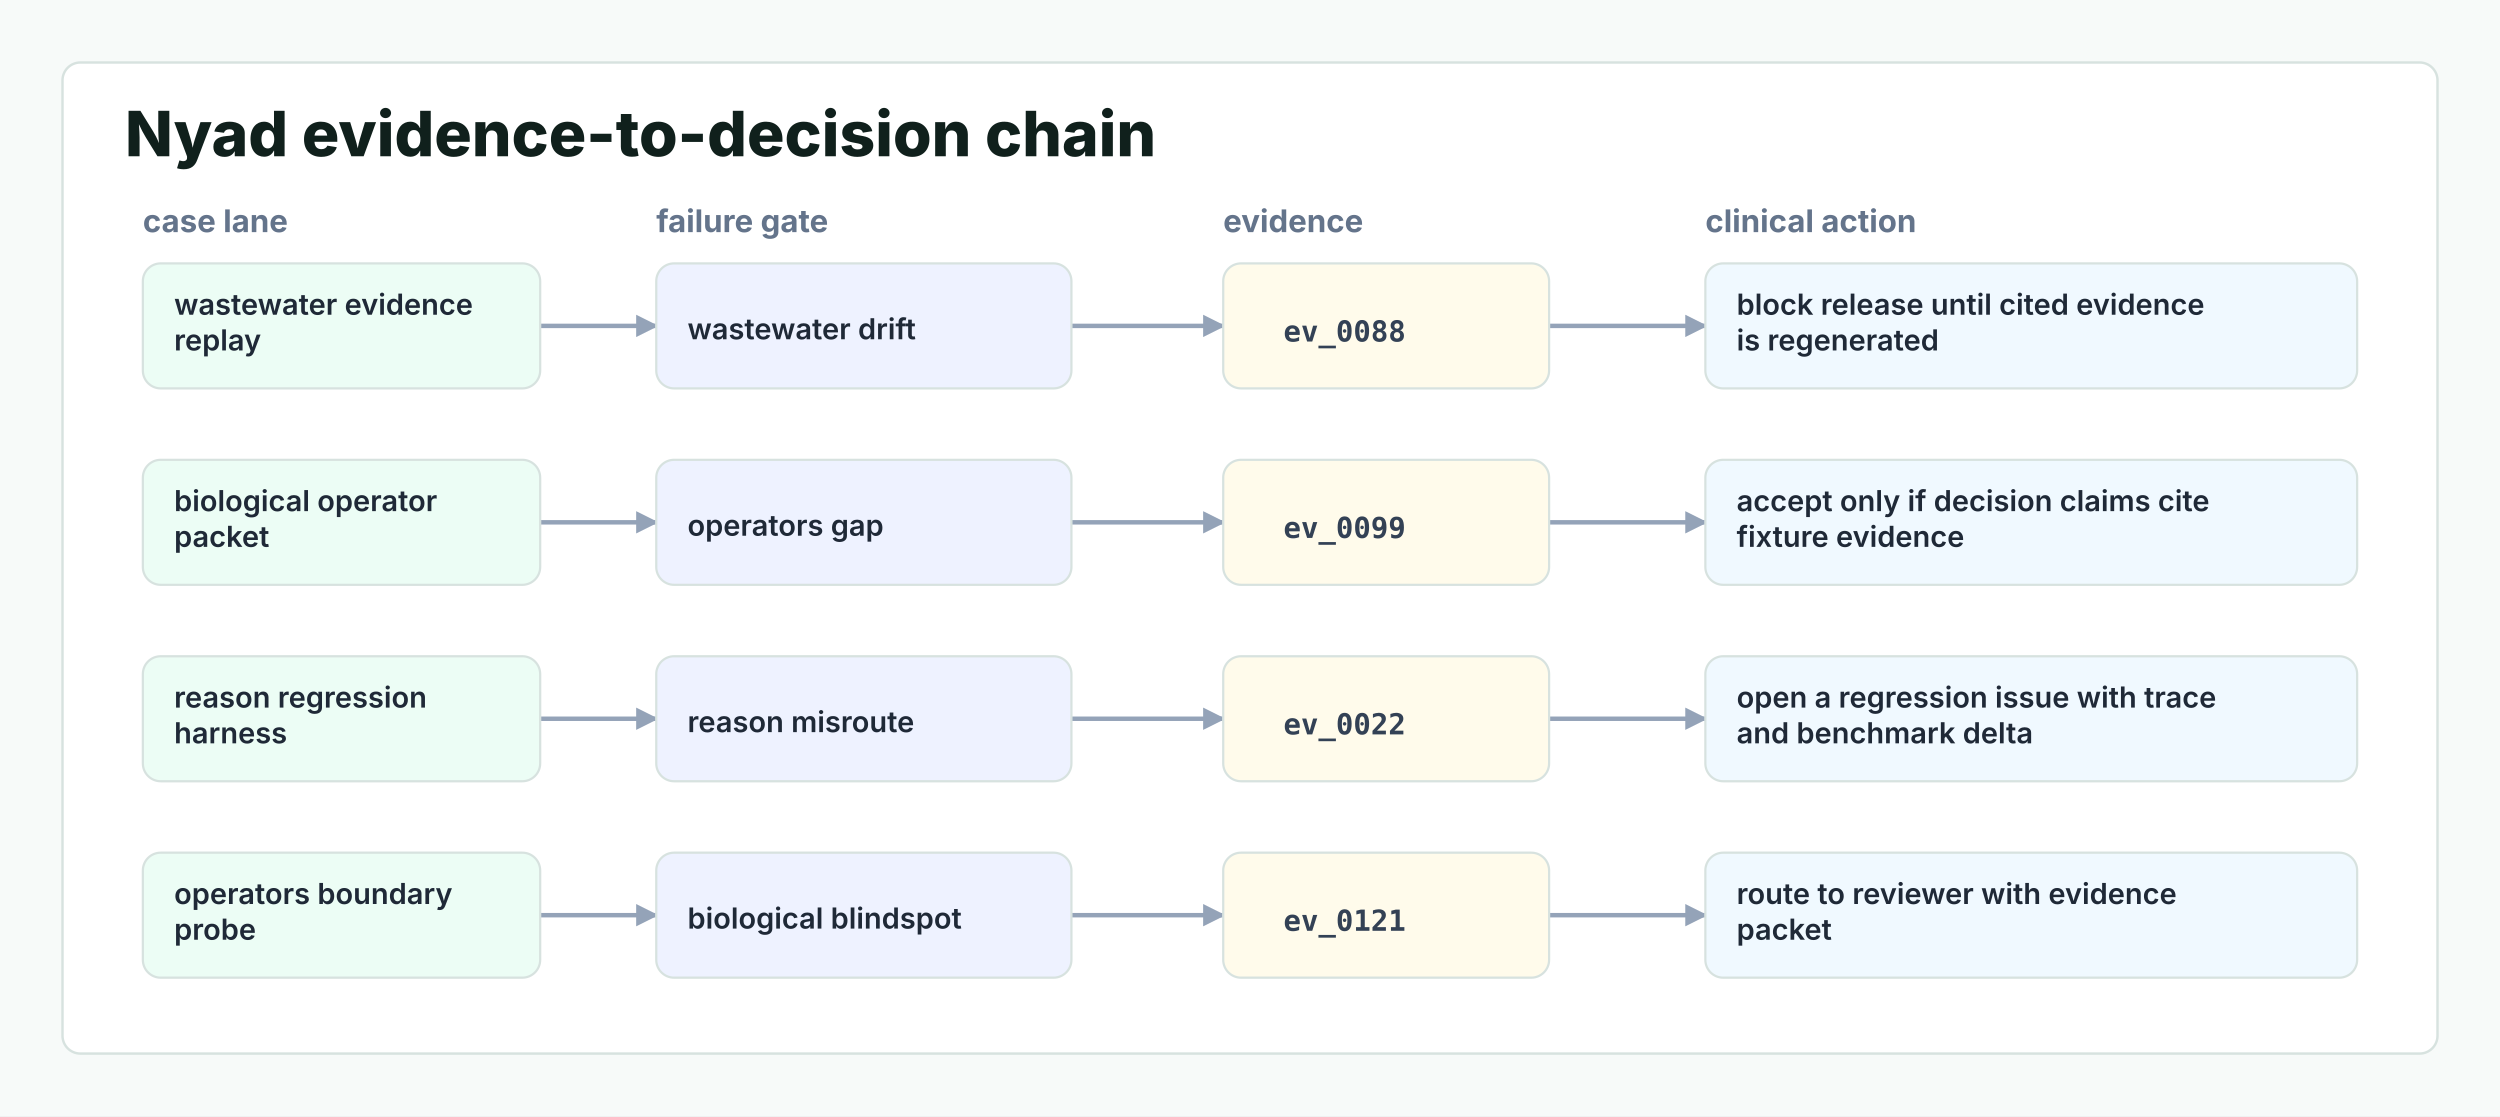
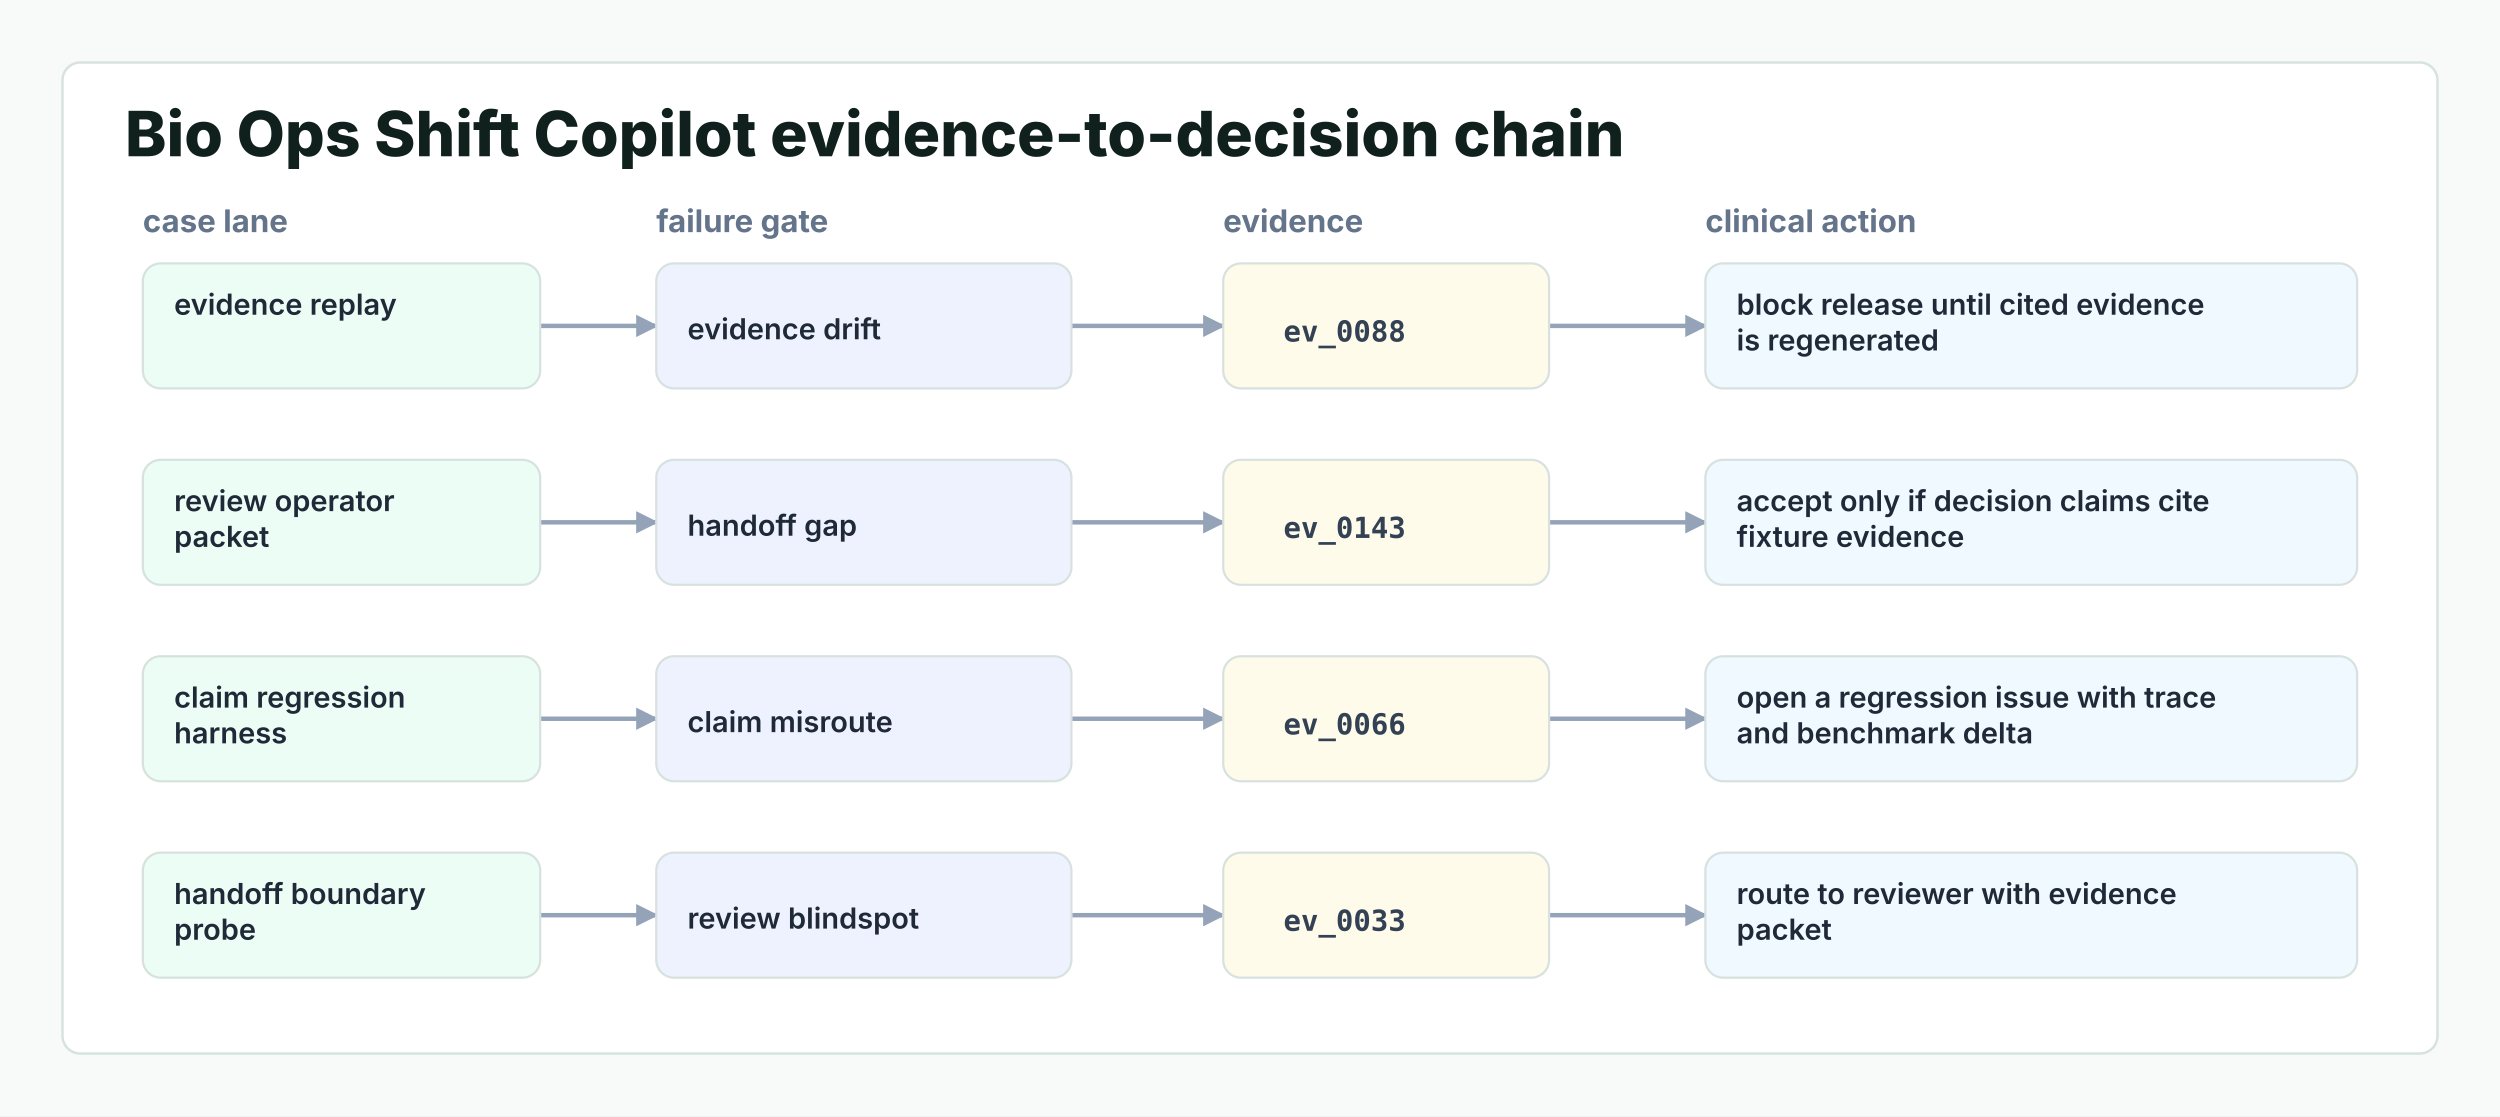
- <svg xmlns="http://www.w3.org/2000/svg" width="1120" height="500" viewBox="0 0 1120 500" role="img" aria-label="Nyad evidence map">
+ <svg xmlns="http://www.w3.org/2000/svg" width="1120" height="500" viewBox="0 0 1120 500" role="img" aria-label="Bio Ops Shift Copilot evidence map">
  <defs>
    <style>
      .bg { fill:#f7faf9; }
      .panel { fill:#ffffff; stroke:#d7e2df; stroke-width:1.1; }
      .title { font:760 28px -apple-system,BlinkMacSystemFont,"Segoe UI",sans-serif; fill:#10201c; }
      .node { font:620 13px -apple-system,BlinkMacSystemFont,"Segoe UI",sans-serif; fill:#1f2937; }
      .head { font:700 14px -apple-system,BlinkMacSystemFont,"Segoe UI",sans-serif; fill:#64748b; }
      .mono { font:720 13px ui-monospace,SFMono-Regular,Menlo,monospace; fill:#334155; }
      .edge { stroke:#94a3b8; stroke-width:2; fill:none; marker-end:url(#arrow); }
      .lane { fill:#ecfdf5; stroke:#d7e2df; }
      .failure { fill:#eef2ff; stroke:#d7e2df; }
      .evidencebox { fill:#fffbeb; stroke:#d7e2df; }
      .actionbox { fill:#f0f9ff; stroke:#d7e2df; }
    </style>
    <marker id="arrow" viewBox="0 0 10 10" refX="9" refY="5" markerWidth="5" markerHeight="5" orient="auto-start-reverse">
      <path d="M 0 0 L 10 5 L 0 10 z" fill="#94a3b8" />
    </marker>
  </defs>
  <rect class="bg" width="1120" height="500" />
  <rect class="panel" x="28" y="28" width="1064" height="444" rx="8" />
-   <text x="56" y="70" class="title">Nyad evidence-to-decision chain</text>
+   <text x="56" y="70" class="title">Bio Ops Shift Copilot evidence-to-decision chain</text>
  <text x="64" y="104" class="head">case lane</text>
  <text x="294" y="104" class="head">failure gate</text>
  <text x="548" y="104" class="head">evidence</text>
  <text x="764" y="104" class="head">clinical action</text>
  <path d="M242 146 L294 146" class="edge" />
  <path d="M480 146 L548 146" class="edge" />
  <path d="M694 146 L764 146" class="edge" />
  <path d="M242 234 L294 234" class="edge" />
  <path d="M480 234 L548 234" class="edge" />
  <path d="M694 234 L764 234" class="edge" />
  <path d="M242 322 L294 322" class="edge" />
  <path d="M480 322 L548 322" class="edge" />
  <path d="M694 322 L764 322" class="edge" />
  <path d="M242 410 L294 410" class="edge" />
  <path d="M480 410 L548 410" class="edge" />
  <path d="M694 410 L764 410" class="edge" />
  <rect class="lane" x="64" y="118" width="178" height="56" rx="8" />
  <text class="node" x="78" y="141">
-     <tspan x="78" dy="0">wastewater evidence</tspan>
-     <tspan x="78" dy="16">replay</tspan>
+     <tspan x="78" dy="0">evidence replay</tspan>
  </text>
  <rect class="failure" x="294" y="118" width="186" height="56" rx="8" />
-   <text x="308" y="152" class="node">wastewater drift</text>
+   <text x="308" y="152" class="node">evidence drift</text>
  <rect class="evidencebox" x="548" y="118" width="146" height="56" rx="8" />
  <text x="575" y="153" class="mono">ev_0088</text>
  <rect class="actionbox" x="764" y="118" width="292" height="56" rx="8" />
  <text class="node" x="778" y="141">
    <tspan x="778" dy="0">block release until cited evidence</tspan>
    <tspan x="778" dy="16">is regenerated</tspan>
  </text>
  <rect class="lane" x="64" y="206" width="178" height="56" rx="8" />
  <text class="node" x="78" y="229">
-     <tspan x="78" dy="0">biological operator</tspan>
+     <tspan x="78" dy="0">review operator</tspan>
    <tspan x="78" dy="16">packet</tspan>
  </text>
  <rect class="failure" x="294" y="206" width="186" height="56" rx="8" />
-   <text x="308" y="240" class="node">operators gap</text>
+   <text x="308" y="240" class="node">handoff gap</text>
  <rect class="evidencebox" x="548" y="206" width="146" height="56" rx="8" />
-   <text x="575" y="241" class="mono">ev_0099</text>
+   <text x="575" y="241" class="mono">ev_0143</text>
  <rect class="actionbox" x="764" y="206" width="292" height="56" rx="8" />
  <text class="node" x="778" y="229">
    <tspan x="778" dy="0">accept only if decision claims cite</tspan>
    <tspan x="778" dy="16">fixture evidence</tspan>
  </text>
  <rect class="lane" x="64" y="294" width="178" height="56" rx="8" />
  <text class="node" x="78" y="317">
-     <tspan x="78" dy="0">reason regression</tspan>
+     <tspan x="78" dy="0">claim regression</tspan>
    <tspan x="78" dy="16">harness</tspan>
  </text>
  <rect class="failure" x="294" y="294" width="186" height="56" rx="8" />
-   <text x="308" y="328" class="node">reason misroute</text>
+   <text x="308" y="328" class="node">claim misroute</text>
  <rect class="evidencebox" x="548" y="294" width="146" height="56" rx="8" />
-   <text x="575" y="329" class="mono">ev_0022</text>
+   <text x="575" y="329" class="mono">ev_0066</text>
  <rect class="actionbox" x="764" y="294" width="292" height="56" rx="8" />
  <text class="node" x="778" y="317">
    <tspan x="778" dy="0">open a regression issue with trace</tspan>
    <tspan x="778" dy="16">and benchmark delta</tspan>
  </text>
  <rect class="lane" x="64" y="382" width="178" height="56" rx="8" />
  <text class="node" x="78" y="405">
-     <tspan x="78" dy="0">operators boundary</tspan>
+     <tspan x="78" dy="0">handoff boundary</tspan>
    <tspan x="78" dy="16">probe</tspan>
  </text>
  <rect class="failure" x="294" y="382" width="186" height="56" rx="8" />
-   <text x="308" y="416" class="node">biological blindspot</text>
+   <text x="308" y="416" class="node">review blindspot</text>
  <rect class="evidencebox" x="548" y="382" width="146" height="56" rx="8" />
-   <text x="575" y="417" class="mono">ev_0121</text>
+   <text x="575" y="417" class="mono">ev_0033</text>
  <rect class="actionbox" x="764" y="382" width="292" height="56" rx="8" />
  <text class="node" x="778" y="405">
    <tspan x="778" dy="0">route to reviewer with evidence</tspan>
    <tspan x="778" dy="16">packet</tspan>
  </text>
</svg>
